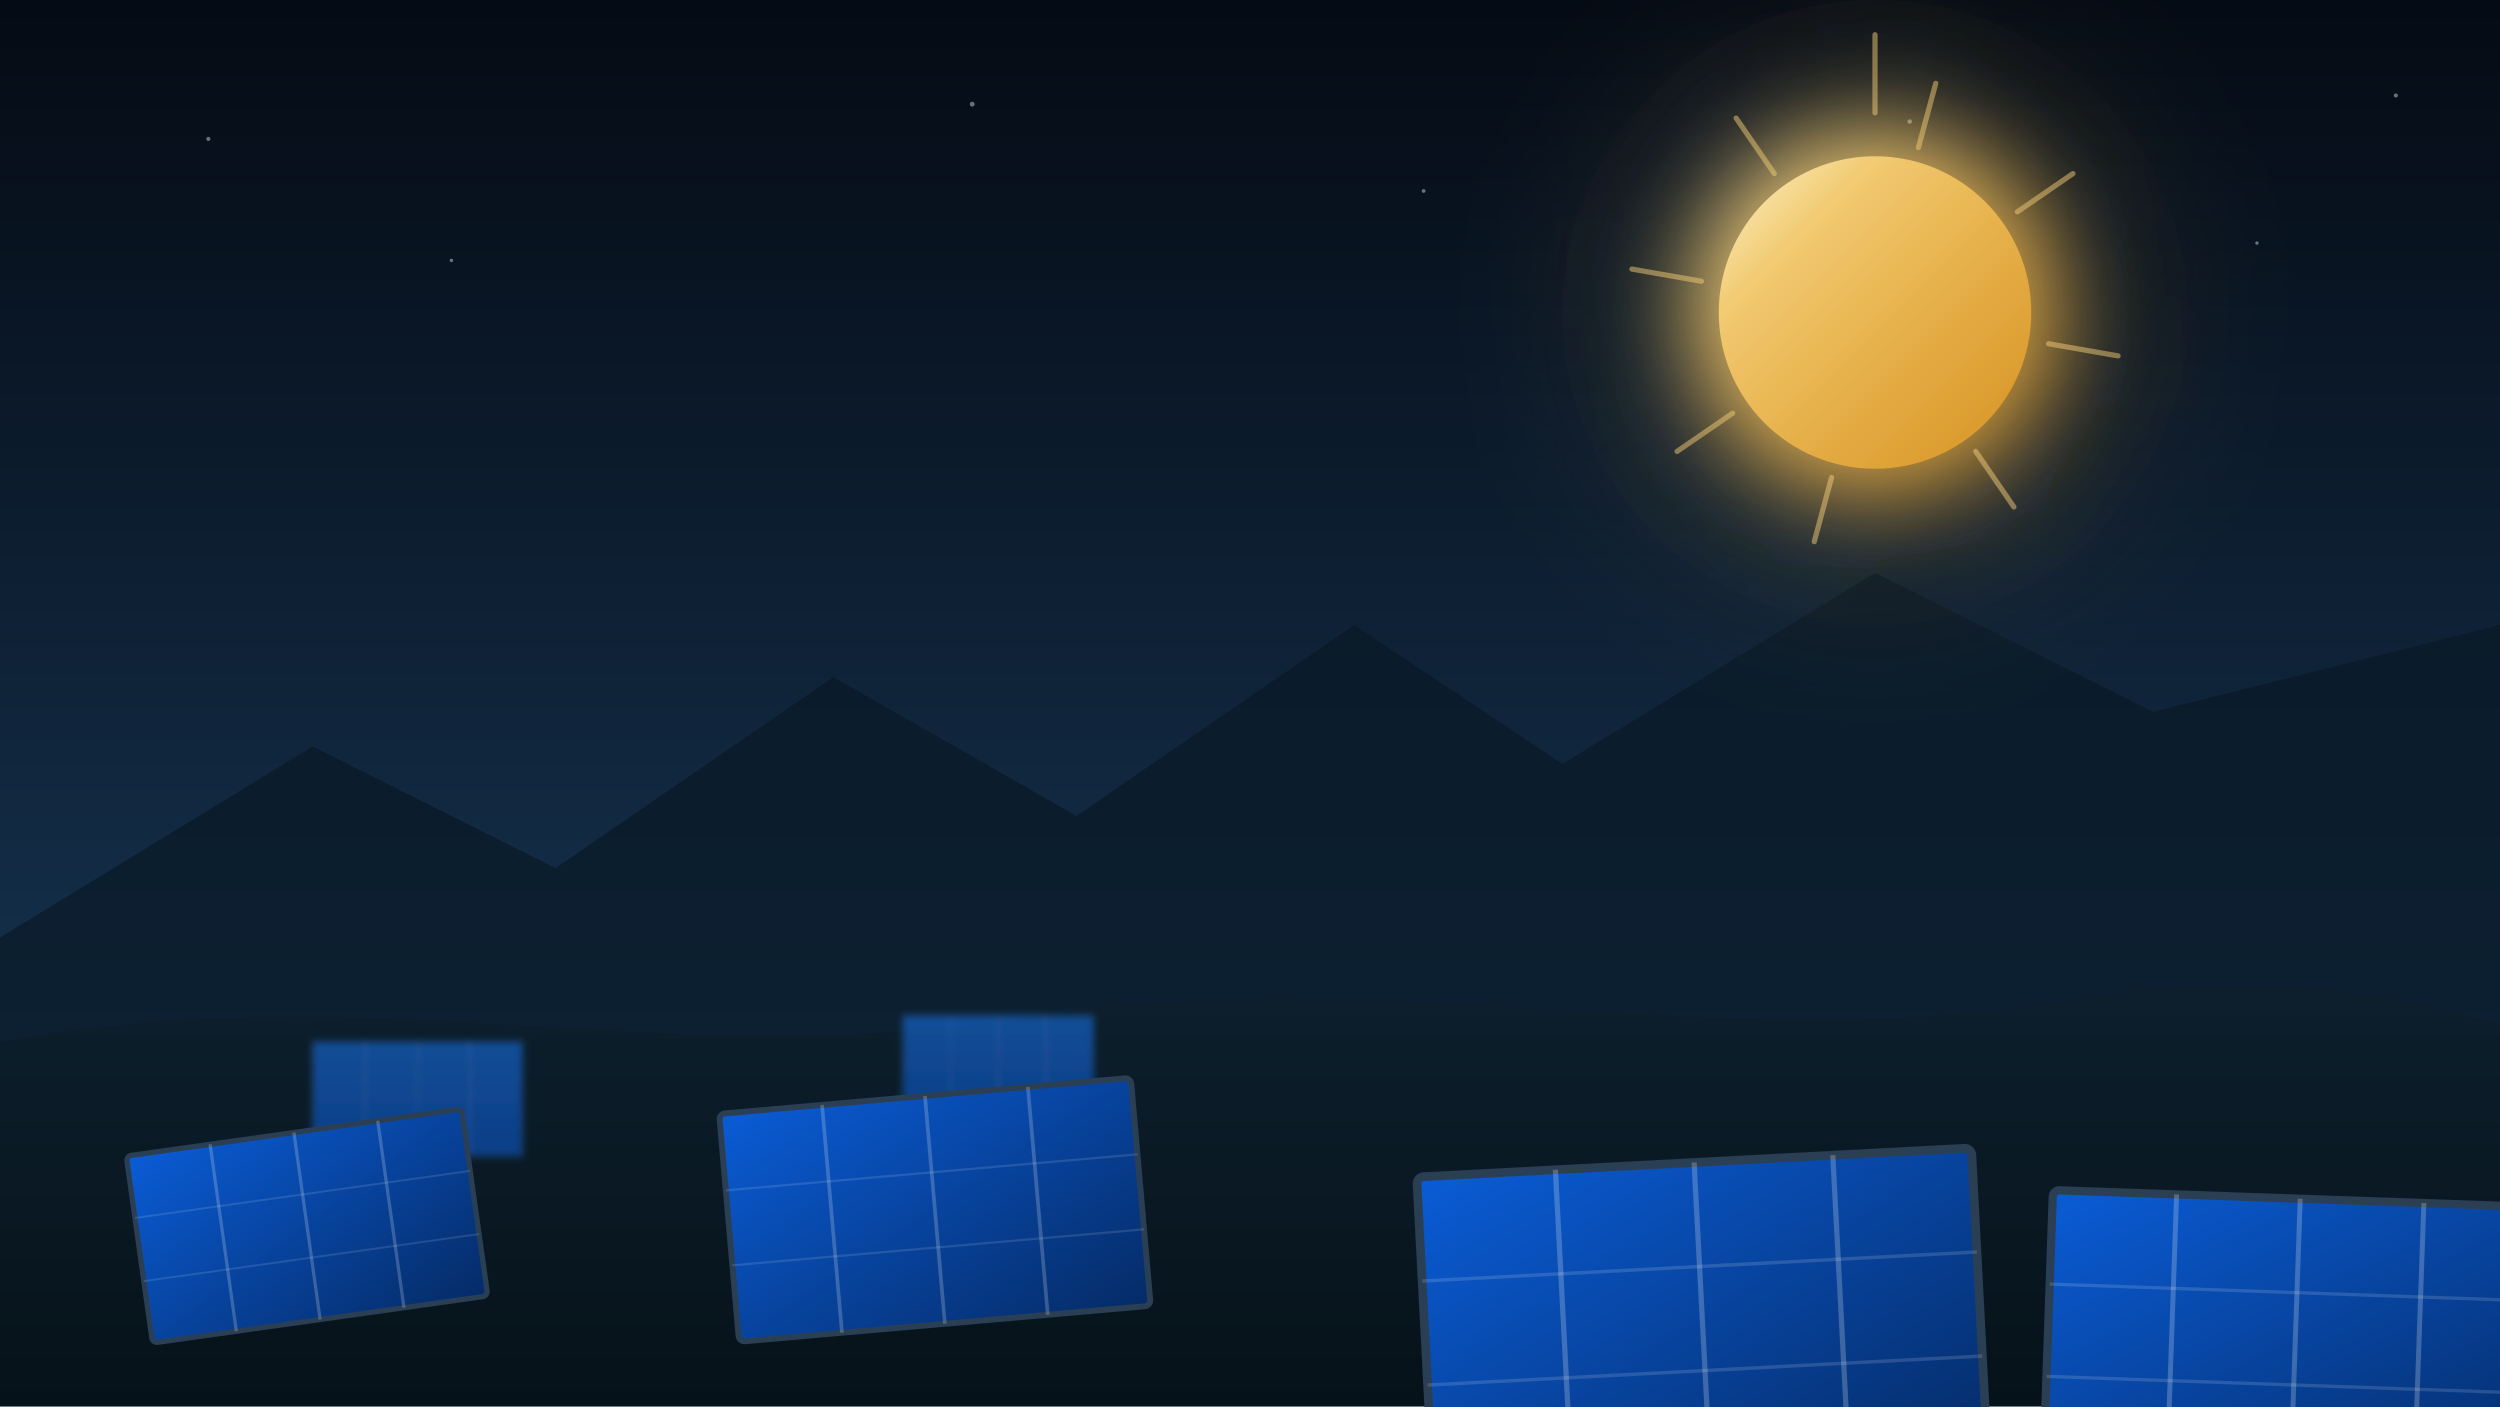
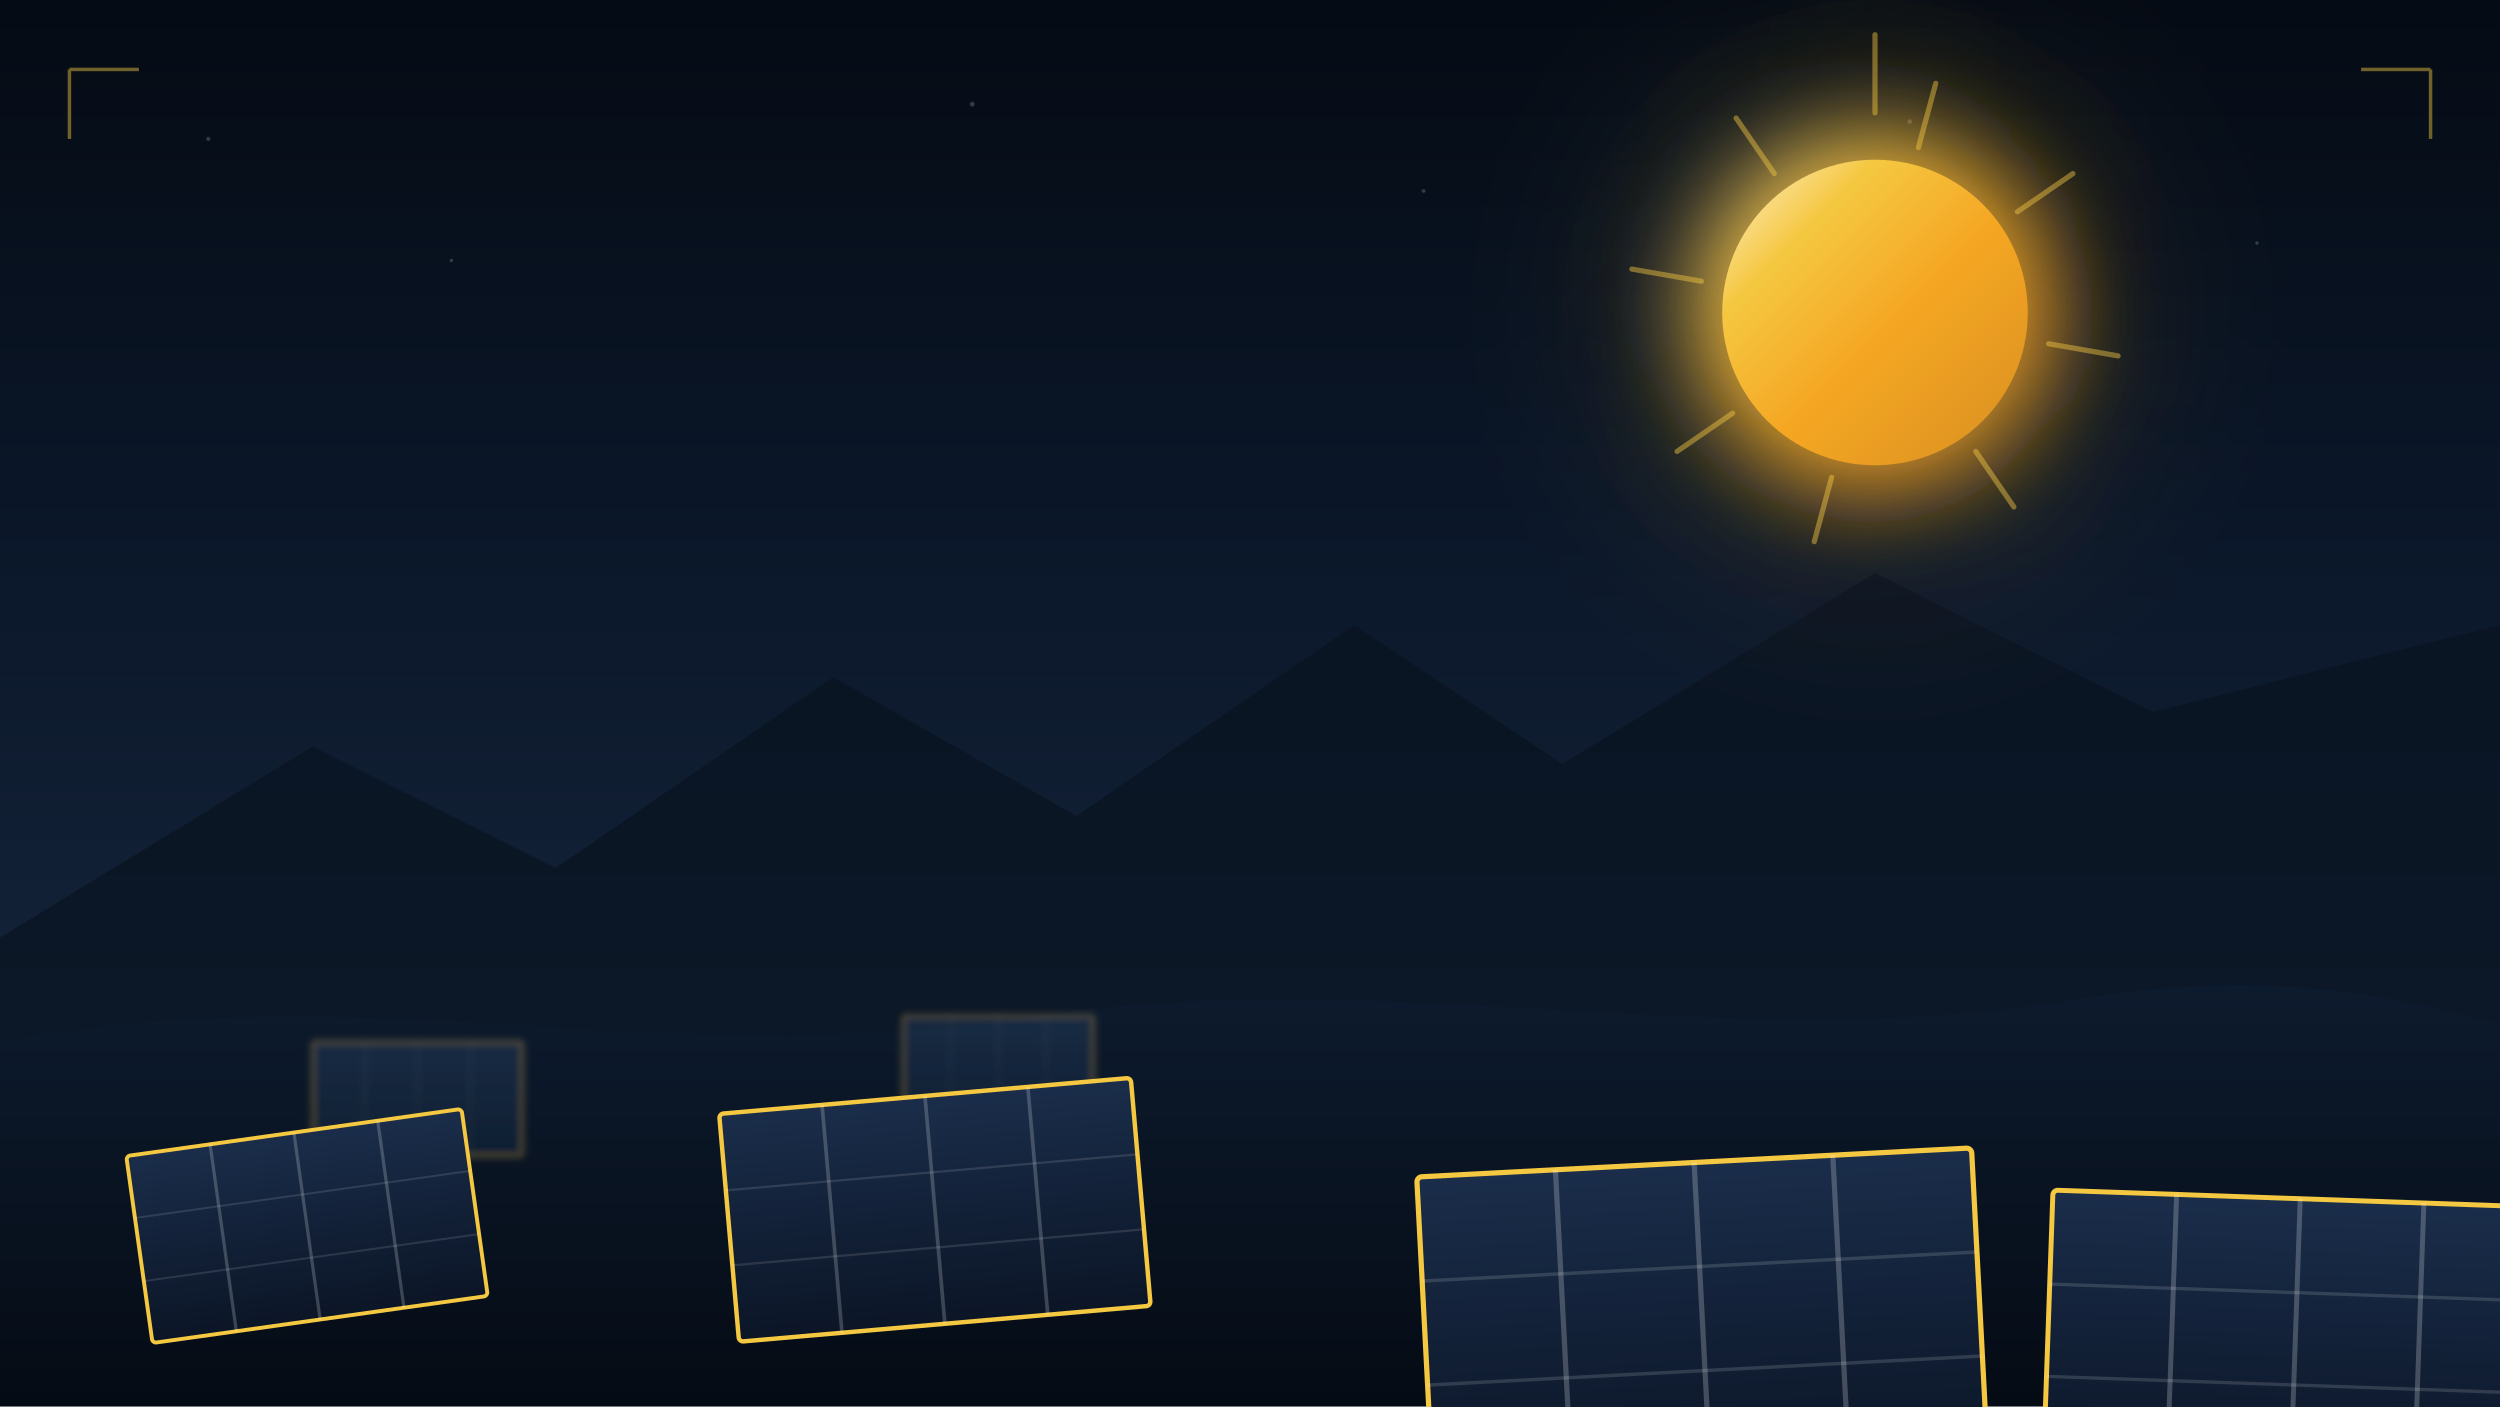
<svg xmlns="http://www.w3.org/2000/svg" viewBox="0 0 1440 810" width="1440" height="810">
  <defs>
    <linearGradient id="sky" x1="0%" y1="0%" x2="0%" y2="100%">
      <stop offset="0%" stop-color="#050b14" />
-       <stop offset="35%" stop-color="#0c1c2e" />
-       <stop offset="70%" stop-color="#142f4a" />
-       <stop offset="100%" stop-color="#1e4568" />
+       <stop offset="35%" stop-color="#0a1628" />
+       <stop offset="70%" stop-color="#132238" />
+       <stop offset="100%" stop-color="#1a2f4a" />
    </linearGradient>
    <linearGradient id="sun" x1="0%" y1="0%" x2="100%" y2="100%">
      <stop offset="0%" stop-color="#fff5d6" />
-       <stop offset="25%" stop-color="#F2CB73" />
-       <stop offset="55%" stop-color="#E7B24C" />
+       <stop offset="25%" stop-color="#f5c842" />
+       <stop offset="55%" stop-color="#f5a623" />
      <stop offset="100%" stop-color="#d68f1e" />
    </linearGradient>
    <linearGradient id="ground" x1="0%" y1="0%" x2="0%" y2="100%">
-       <stop offset="0%" stop-color="#0d1f2d" />
-       <stop offset="100%" stop-color="#061219" />
+       <stop offset="0%" stop-color="#0d1b2e" />
+       <stop offset="100%" stop-color="#050b14" />
    </linearGradient>
-     <linearGradient id="panel" x1="0%" y1="0%" x2="100%" y2="100%">
-       <stop offset="0%" stop-color="#0A5CD6" />
-       <stop offset="100%" stop-color="#052b66" />
+     <linearGradient id="panel" x1="0%" y1="0%" x2="0%" y2="100%">
+       <stop offset="0%" stop-color="#1a2d4a" />
+       <stop offset="100%" stop-color="#0b1526" />
    </linearGradient>
    <linearGradient id="panelLight" x1="0%" y1="0%" x2="0%" y2="100%">
-       <stop offset="0%" stop-color="#1a75f0" />
-       <stop offset="100%" stop-color="#0A5CD6" />
+       <stop offset="0%" stop-color="#264060" />
+       <stop offset="100%" stop-color="#152842" />
    </linearGradient>
    <linearGradient id="glint" x1="0%" y1="0%" x2="100%" y2="0%">
      <stop offset="0%" stop-color="rgba(255,255,255,0)" />
      <stop offset="50%" stop-color="rgba(255,255,255,0.35)" />
      <stop offset="100%" stop-color="rgba(255,255,255,0)" />
    </linearGradient>
    <filter id="sunGlow" x="-100%" y="-100%" width="300%" height="300%">
      <feGaussianBlur stdDeviation="35" result="blur" />
      <feMerge>
        <feMergeNode in="blur" />
        <feMergeNode in="blur" />
        <feMergeNode in="SourceGraphic" />
      </feMerge>
    </filter>
    <filter id="haze" x="-20%" y="-20%" width="140%" height="140%">
      <feGaussianBlur stdDeviation="2" />
    </filter>
  </defs>
  <rect width="1440" height="810" fill="url(#sky)" />
-   <g opacity="0.4" fill="#ffffff">
+   <g opacity="0.18" fill="#ffffff">
    <circle cx="120" cy="80" r="1.2">
-       <animate attributeName="opacity" values="0.4;1;0.4" dur="3s" repeatCount="indefinite" />
+       <animate attributeName="opacity" values="0.18;0.55;0.18" dur="3s" repeatCount="indefinite" />
    </circle>
    <circle cx="260" cy="150" r="1">
-       <animate attributeName="opacity" values="0.3;0.9;0.3" dur="4s" repeatCount="indefinite" begin="0.5s" />
+       <animate attributeName="opacity" values="0.12;0.45;0.12" dur="4s" repeatCount="indefinite" begin="0.5s" />
    </circle>
    <circle cx="560" cy="60" r="1.4">
-       <animate attributeName="opacity" values="0.5;1;0.5" dur="2.5s" repeatCount="indefinite" begin="1s" />
+       <animate attributeName="opacity" values="0.2;0.6;0.2" dur="2.5s" repeatCount="indefinite" begin="1s" />
    </circle>
    <circle cx="820" cy="110" r="1.1">
-       <animate attributeName="opacity" values="0.3;0.8;0.3" dur="3.5s" repeatCount="indefinite" begin="1.5s" />
+       <animate attributeName="opacity" values="0.12;0.4;0.12" dur="3.5s" repeatCount="indefinite" begin="1.5s" />
    </circle>
    <circle cx="1100" cy="70" r="1.3">
-       <animate attributeName="opacity" values="0.4;1;0.4" dur="2.8s" repeatCount="indefinite" begin="0.3s" />
+       <animate attributeName="opacity" values="0.18;0.55;0.18" dur="2.8s" repeatCount="indefinite" begin="0.3s" />
    </circle>
    <circle cx="1300" cy="140" r="1">
-       <animate attributeName="opacity" values="0.2;0.7;0.2" dur="5s" repeatCount="indefinite" begin="2s" />
-     </circle>
-     <circle cx="1380" cy="55" r="1.2">
-       <animate attributeName="opacity" values="0.4;1;0.4" dur="3.2s" repeatCount="indefinite" begin="0.8s" />
+       <animate attributeName="opacity" values="0.1;0.35;0.1" dur="5s" repeatCount="indefinite" begin="2s" />
    </circle>
  </g>
  <g transform="translate(1080, 180)" filter="url(#sunGlow)">
-     <circle r="90" fill="url(#sun)" />
-     <g stroke="#F2CB73" stroke-width="3" stroke-linecap="round" opacity="0.5">
+     <circle r="88" fill="url(#sun)" />
+     <g stroke="#f5c842" stroke-width="3" stroke-linecap="round" opacity="0.45">
      <g>
        <line x1="0" y1="-115" x2="0" y2="-160" />
        <line x1="82" y1="-58" x2="114" y2="-80" />
        <line x1="100" y1="18" x2="140" y2="25" />
        <line x1="58" y1="80" x2="80" y2="112" />
        <line x1="-25" y1="95" x2="-35" y2="132" />
        <line x1="-82" y1="58" x2="-114" y2="80" />
        <line x1="-100" y1="-18" x2="-140" y2="-25" />
        <line x1="-58" y1="-80" x2="-80" y2="-112" />
        <line x1="25" y1="-95" x2="35" y2="-132" />
-         <animateTransform attributeName="transform" type="rotate" from="0 0 0" to="360 0 0" dur="60s" repeatCount="indefinite" />
+         <animateTransform attributeName="transform" type="rotate" from="0 0 0" to="360 0 0" dur="80s" repeatCount="indefinite" />
      </g>
    </g>
  </g>
-   <path d="M0,540 L180,430 L320,500 L480,390 L620,470 L780,360 L900,440 L1080,330 L1240,410 L1440,360 L1440,810 L0,810 Z" fill="#091825" opacity="0.7" />
+   <g stroke="#f5c842" stroke-width="2" fill="none" opacity="0.45">
+     <path d="M40 40 L80 40 M40 40 L40 80" />
+     <path d="M1400 40 L1360 40 M1400 40 L1400 80" />
+   </g>
+   <path d="M0,540 L180,430 L320,500 L480,390 L620,470 L780,360 L900,440 L1080,330 L1240,410 L1440,360 L1440,810 L0,810 Z" fill="#091220" opacity="0.7" />
  <path d="M0,600 C220,560 380,620 600,585 C800,555 1000,610 1200,575 C1320,555 1400,580 1440,590 L1440,810 L0,810 Z" fill="url(#ground)" />
  <g transform="translate(0, 620)">
-     <g opacity="0.55" filter="url(#haze)">
+     <g opacity="0.45" filter="url(#haze)">
      <g transform="translate(180, -20) scale(0.55)">
-         <rect x="0" y="0" width="220" height="120" fill="url(#panelLight)" stroke="#1e4568" stroke-width="3" />
+         <rect x="0" y="0" width="220" height="120" fill="url(#panelLight)" stroke="#f5c842" stroke-width="2" rx="2" />
        <line x1="55" y1="0" x2="55" y2="120" stroke="rgba(255,255,255,0.15)" stroke-width="2" />
        <line x1="110" y1="0" x2="110" y2="120" stroke="rgba(255,255,255,0.15)" stroke-width="2" />
        <line x1="165" y1="0" x2="165" y2="120" stroke="rgba(255,255,255,0.15)" stroke-width="2" />
      </g>
      <g transform="translate(520, -35) scale(0.5)">
-         <rect x="0" y="0" width="220" height="120" fill="url(#panelLight)" stroke="#1e4568" stroke-width="3" />
+         <rect x="0" y="0" width="220" height="120" fill="url(#panelLight)" stroke="#f5c842" stroke-width="2" rx="2" />
        <line x1="55" y1="0" x2="55" y2="120" stroke="rgba(255,255,255,0.15)" stroke-width="2" />
        <line x1="110" y1="0" x2="110" y2="120" stroke="rgba(255,255,255,0.15)" stroke-width="2" />
        <line x1="165" y1="0" x2="165" y2="120" stroke="rgba(255,255,255,0.15)" stroke-width="2" />
      </g>
    </g>
    <g transform="translate(80, 30) rotate(-8 110 60) scale(0.75)">
-       <rect x="0" y="0" width="260" height="145" fill="url(#panel)" stroke="#2a3f54" stroke-width="4" rx="4" />
+       <rect x="0" y="0" width="260" height="145" fill="url(#panel)" stroke="#f5c842" stroke-width="3" rx="3" />
      <line x1="65" y1="0" x2="65" y2="145" stroke="rgba(255,255,255,0.2)" stroke-width="2.5" />
      <line x1="130" y1="0" x2="130" y2="145" stroke="rgba(255,255,255,0.2)" stroke-width="2.5" />
      <line x1="195" y1="0" x2="195" y2="145" stroke="rgba(255,255,255,0.2)" stroke-width="2.5" />
      <line x1="0" y1="48" x2="260" y2="48" stroke="rgba(255,255,255,0.12)" stroke-width="1.5" />
      <line x1="0" y1="97" x2="260" y2="97" stroke="rgba(255,255,255,0.12)" stroke-width="1.5" />
    </g>
    <g transform="translate(420, 10) rotate(-5 130 72) scale(0.85)">
-       <rect x="0" y="0" width="280" height="155" fill="url(#panel)" stroke="#2a3f54" stroke-width="4" rx="4" />
+       <rect x="0" y="0" width="280" height="155" fill="url(#panel)" stroke="#f5c842" stroke-width="3" rx="3" />
      <line x1="70" y1="0" x2="70" y2="155" stroke="rgba(255,255,255,0.2)" stroke-width="2.5" />
      <line x1="140" y1="0" x2="140" y2="155" stroke="rgba(255,255,255,0.2)" stroke-width="2.5" />
      <line x1="210" y1="0" x2="210" y2="155" stroke="rgba(255,255,255,0.2)" stroke-width="2.5" />
      <line x1="0" y1="52" x2="280" y2="52" stroke="rgba(255,255,255,0.12)" stroke-width="1.5" />
      <line x1="0" y1="103" x2="280" y2="103" stroke="rgba(255,255,255,0.12)" stroke-width="1.5" />
    </g>
    <g transform="translate(820, 50) rotate(-3 150 80) scale(1)">
-       <rect x="0" y="0" width="320" height="180" fill="url(#panel)" stroke="#2a3f54" stroke-width="5" rx="4" />
+       <rect x="0" y="0" width="320" height="180" fill="url(#panel)" stroke="#f5c842" stroke-width="3" rx="3" />
      <line x1="80" y1="0" x2="80" y2="180" stroke="rgba(255,255,255,0.22)" stroke-width="3" />
      <line x1="160" y1="0" x2="160" y2="180" stroke="rgba(255,255,255,0.22)" stroke-width="3" />
      <line x1="240" y1="0" x2="240" y2="180" stroke="rgba(255,255,255,0.22)" stroke-width="3" />
      <line x1="0" y1="60" x2="320" y2="60" stroke="rgba(255,255,255,0.14)" stroke-width="2" />
      <line x1="0" y1="120" x2="320" y2="120" stroke="rgba(255,255,255,0.14)" stroke-width="2" />
-       <rect x="-50" y="0" width="80" height="180" fill="url(#glint)" opacity="0">
-         <animate attributeName="x" values="-80;400" dur="5s" repeatCount="indefinite" begin="0s" />
-         <animate attributeName="opacity" values="0;0.6;0" dur="5s" repeatCount="indefinite" begin="0s" />
+       <rect x="-80" y="0" width="80" height="180" fill="url(#glint)" opacity="0">
+         <animate attributeName="x" values="-80;400" dur="5.5s" repeatCount="indefinite" begin="0s" />
+         <animate attributeName="opacity" values="0;0.55;0" dur="5.5s" repeatCount="indefinite" begin="0s" />
      </rect>
    </g>
    <g transform="translate(1180, 70) rotate(2 130 70) scale(0.95)">
-       <rect x="0" y="0" width="300" height="170" fill="url(#panel)" stroke="#2a3f54" stroke-width="5" rx="4" />
+       <rect x="0" y="0" width="300" height="170" fill="url(#panel)" stroke="#f5c842" stroke-width="3" rx="3" />
      <line x1="75" y1="0" x2="75" y2="170" stroke="rgba(255,255,255,0.22)" stroke-width="3" />
      <line x1="150" y1="0" x2="150" y2="170" stroke="rgba(255,255,255,0.22)" stroke-width="3" />
      <line x1="225" y1="0" x2="225" y2="170" stroke="rgba(255,255,255,0.22)" stroke-width="3" />
      <line x1="0" y1="57" x2="300" y2="57" stroke="rgba(255,255,255,0.14)" stroke-width="2" />
      <line x1="0" y1="113" x2="300" y2="113" stroke="rgba(255,255,255,0.14)" stroke-width="2" />
-       <rect x="-50" y="0" width="80" height="170" fill="url(#glint)" opacity="0">
-         <animate attributeName="x" values="-80;380" dur="6s" repeatCount="indefinite" begin="2s" />
-         <animate attributeName="opacity" values="0;0.5;0" dur="6s" repeatCount="indefinite" begin="2s" />
+       <rect x="-80" y="0" width="80" height="170" fill="url(#glint)" opacity="0">
+         <animate attributeName="x" values="-80;380" dur="6.5s" repeatCount="indefinite" begin="2s" />
+         <animate attributeName="opacity" values="0;0.5;0" dur="6.5s" repeatCount="indefinite" begin="2s" />
      </rect>
    </g>
  </g>
-   <circle cx="1080" cy="180" r="180" fill="url(#sun)" opacity="0.04" filter="url(#sunGlow)" />
+   <circle cx="1080" cy="180" r="180" fill="url(#sun)" opacity="0.03" filter="url(#sunGlow)" />
</svg>
